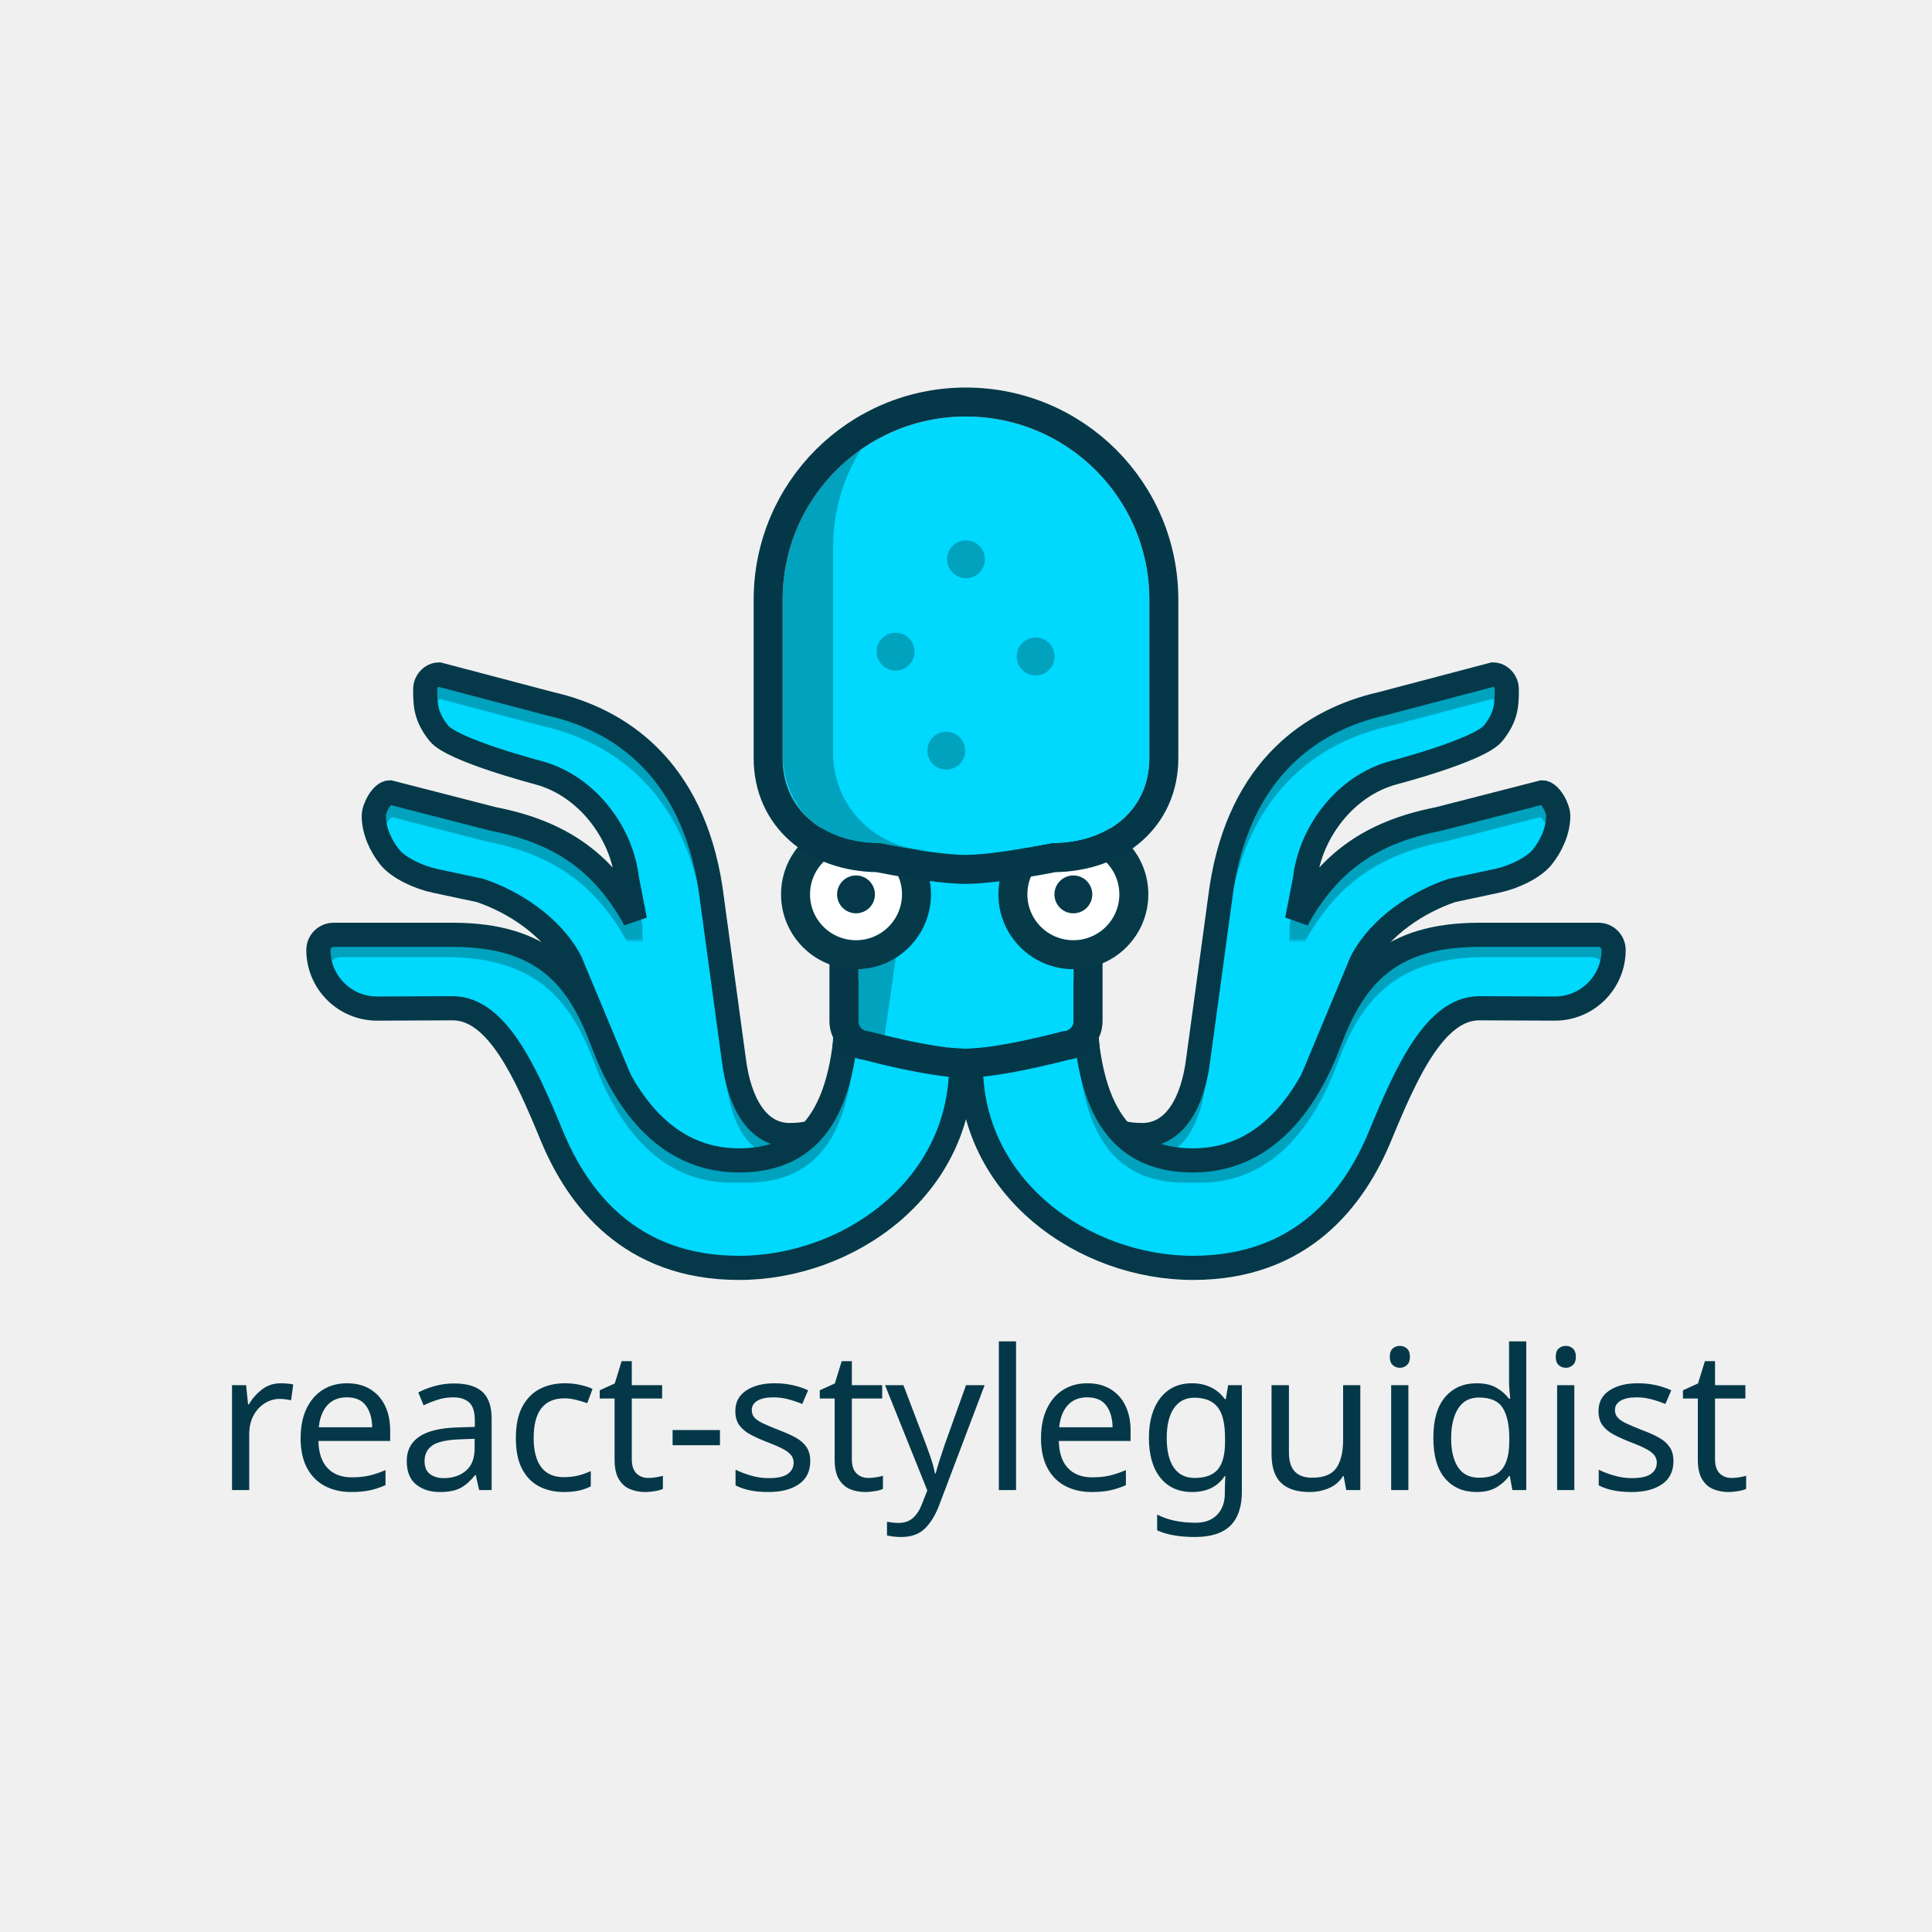
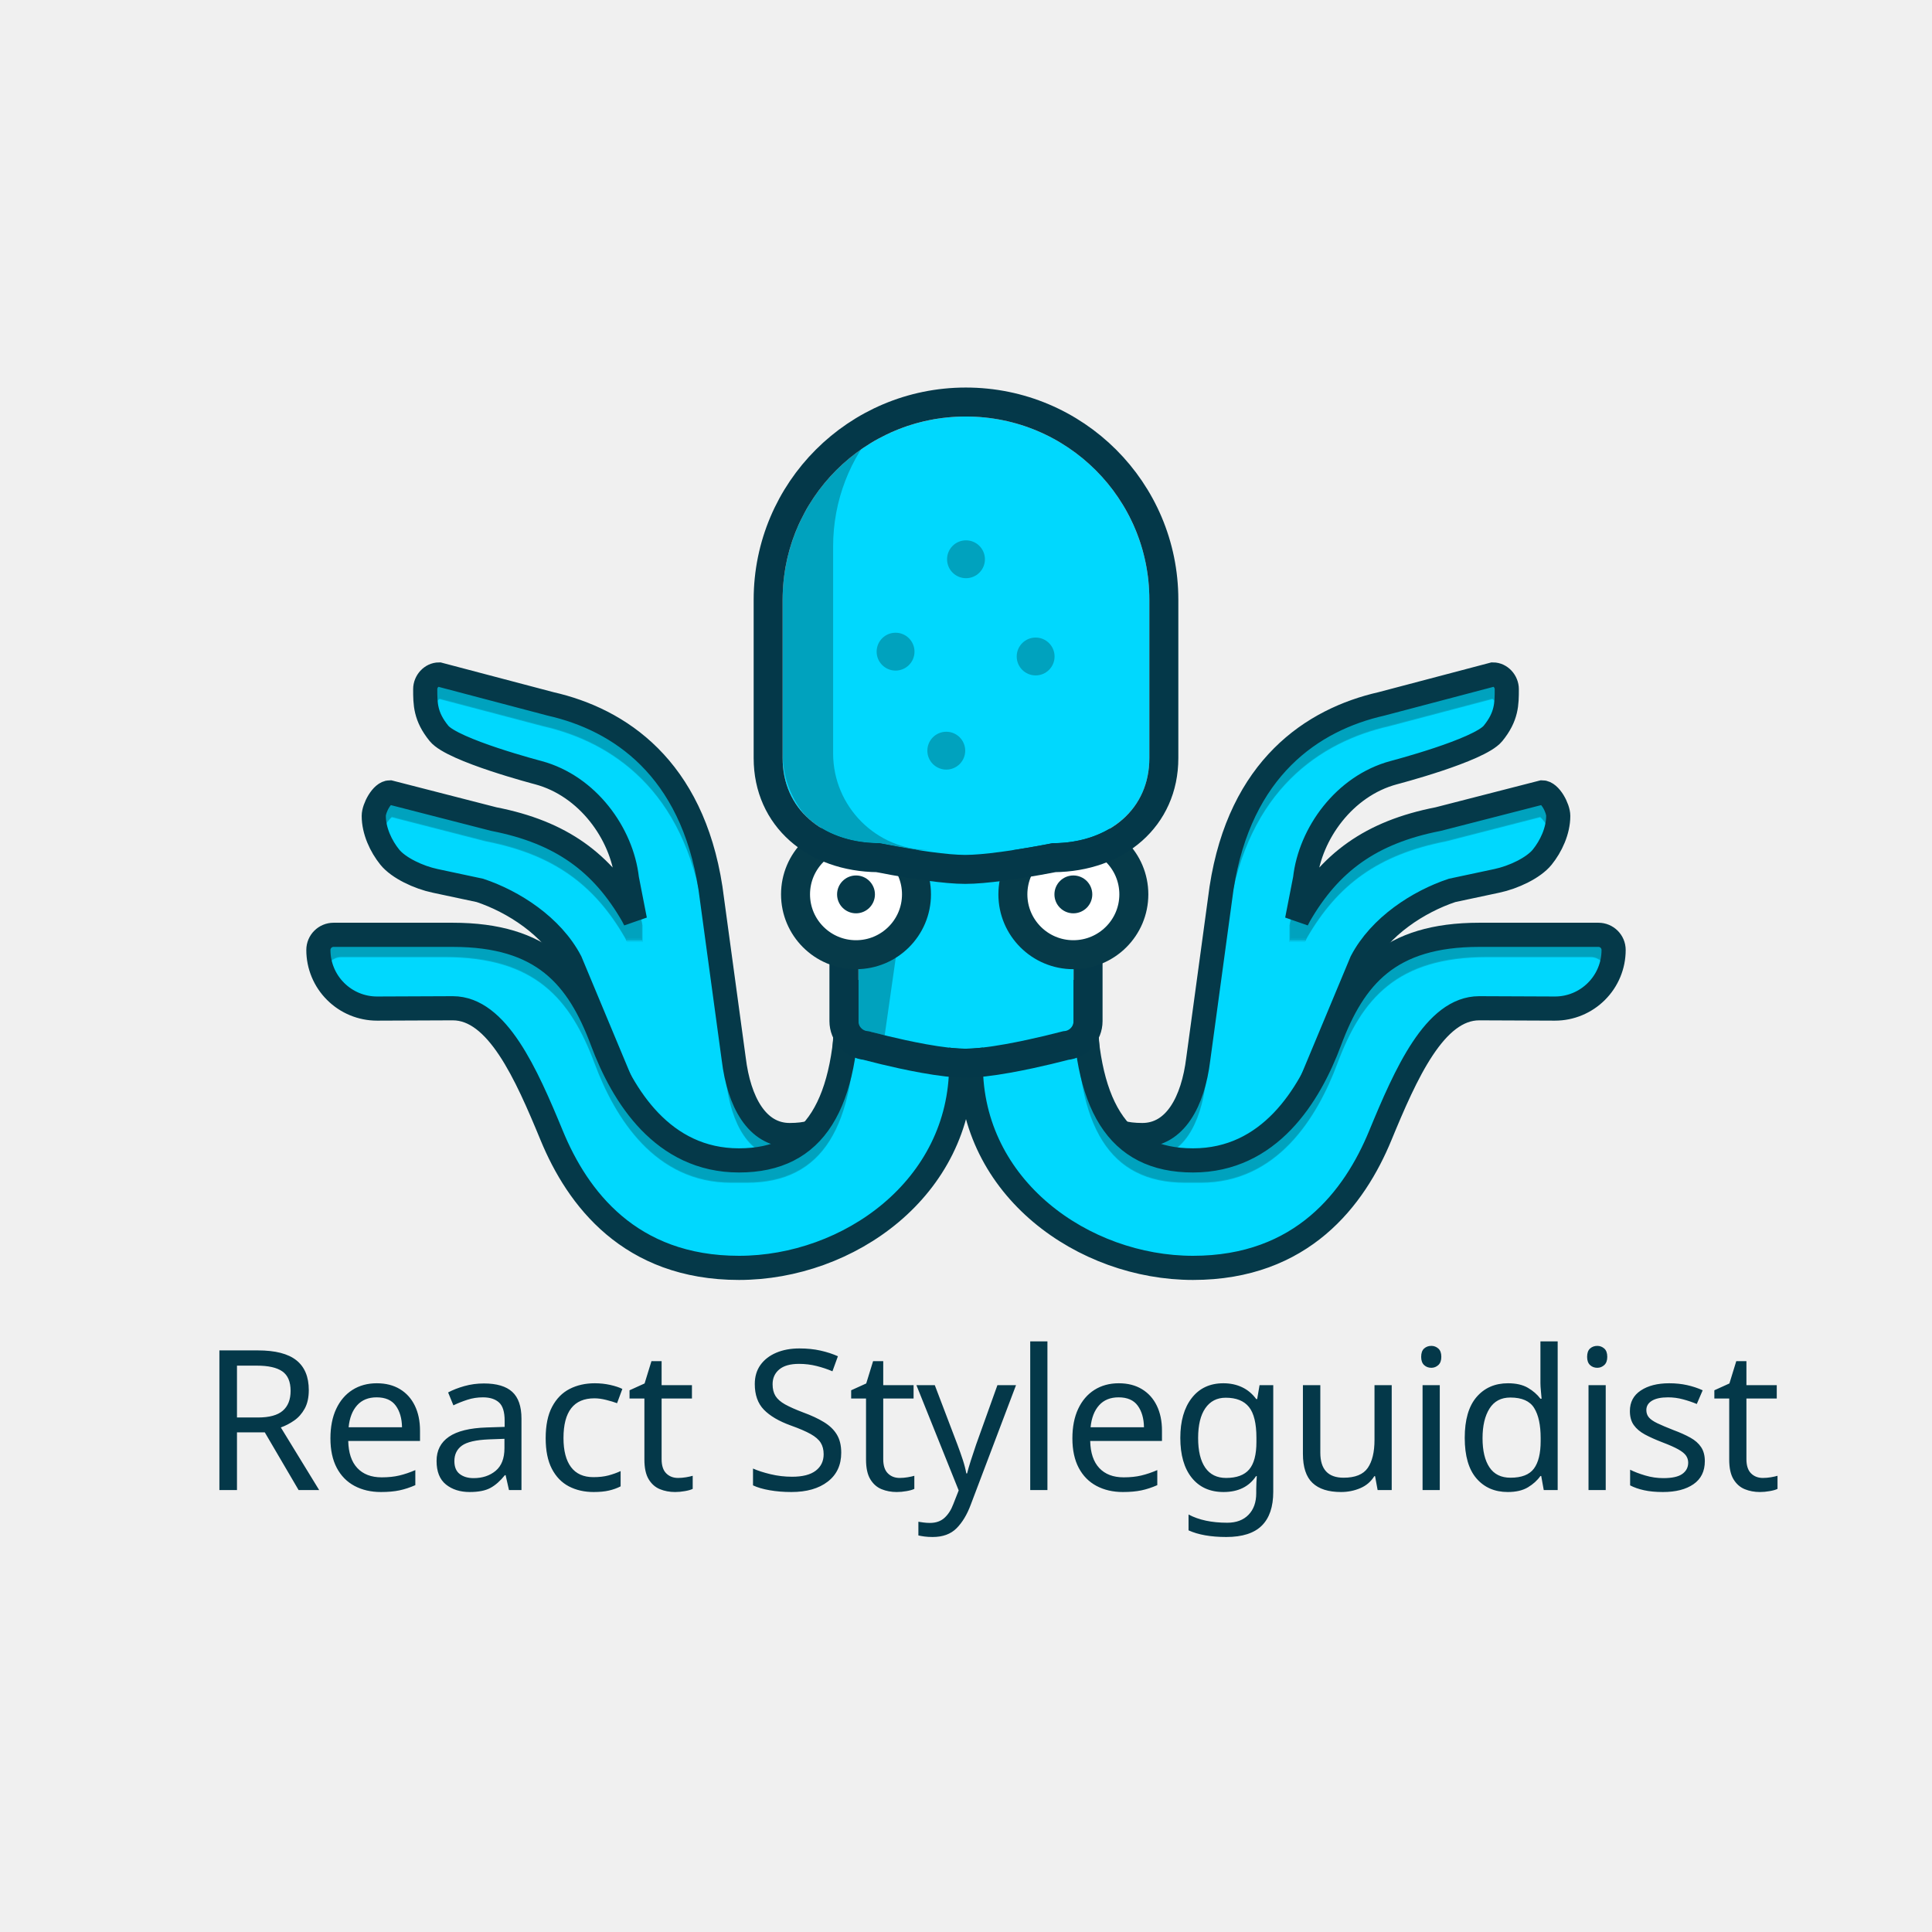
<svg xmlns="http://www.w3.org/2000/svg" xmlns:xlink="http://www.w3.org/1999/xlink" width="800" height="800" viewBox="0 0 800 800">
  <defs>
    <path d="M141.074 104.904l3.33-17.05c2.091-18.71 16.275-38.405 36.66-43.901 0 0 35.435-9.254 41.148-16.256 5.712-7.002 5.712-12.252 5.712-18.346 0-3.146-2.561-6.066-5.712-6.066L176 15.471c-28.482 6.475-58.515 26.433-66.194 76.302l-9.638 70.803C98.005 180.209 90.589 194 77 194c-13.59 0-22-5.5-22-23l-2-35-47-.329V159c0 36 21 77 68 77a55.03 55.03 0 0 0 6.732-.402c31.264-2.126 49.445-26.246 63.884-57.872l23.205-55.62c7.61-14.557 23.603-24.793 37.44-29.405l18.55-3.953c6.879-1.446 15.17-5.36 18.786-9.826 3.615-4.466 6.635-10.84 6.635-17.085 0-3.224-3.405-9.735-6.635-9.735l-43.056 11.06c-28.035 5.477-44.906 18.024-57.531 39.928l-.936 1.814z" id="a" />
    <filter x="-5.3%" y="-5.6%" width="110.7%" height="111.2%" filterUnits="objectBoundingBox" id="b">
      <feMorphology radius="10" in="SourceAlpha" result="shadowSpreadInner1" />
      <feOffset dy="6" in="shadowSpreadInner1" result="shadowOffsetInner1" />
      <feComposite in="shadowOffsetInner1" in2="SourceAlpha" operator="arithmetic" k2="-1" k3="1" result="shadowInnerInner1" />
      <feColorMatrix values="0 0 0 0 0 0 0 0 0 0 0 0 0 0 0 0 0 0 0.25 0" in="shadowInnerInner1" />
    </filter>
    <path d="M6 165c0 51.084 46.74 84 92 84s66.885-28.973 77.514-54.727c10.629-25.753 22.59-52.773 41.004-52.773l31.328.129a24.254 24.254 0 0 0 17.198-7.115 24.178 24.178 0 0 0 7.119-17.157c0-3.459-2.817-6.269-6.282-6.269h-49.363c-37.24 0-51.893 17.21-61.94 44.107C146.126 177.822 129.541 204.5 98 204.5c-31.541 0-45-23.074-45-69.69-13-.296-47 .19-47 .19v30z" id="c" />
    <filter x="-4.9%" y="-9.4%" width="109.8%" height="118.9%" filterUnits="objectBoundingBox" id="d">
      <feMorphology radius="10" in="SourceAlpha" result="shadowSpreadInner1" />
      <feOffset dy="6" in="shadowSpreadInner1" result="shadowOffsetInner1" />
      <feComposite in="shadowOffsetInner1" in2="SourceAlpha" operator="arithmetic" k2="-1" k3="1" result="shadowInnerInner1" />
      <feColorMatrix values="0 0 0 0 0 0 0 0 0 0 0 0 0 0 0 0 0 0 0.25 0" in="shadowInnerInner1" />
    </filter>
    <path d="M141.074 104.904l3.33-17.05c2.091-18.71 16.275-38.405 36.66-43.901 0 0 35.435-9.254 41.148-16.256 5.712-7.002 5.712-12.252 5.712-18.346 0-3.146-2.561-6.066-5.712-6.066L176 15.471c-28.482 6.475-58.515 26.433-66.194 76.302l-9.638 70.803C98.005 180.209 90.589 194 77 194c-13.59 0-22-5.5-22-23l-2-35-47-.329V159c0 36 21 77 68 77a55.03 55.03 0 0 0 6.732-.402c31.264-2.126 49.445-26.246 63.884-57.872l23.205-55.62c7.61-14.557 23.603-24.793 37.44-29.405l18.55-3.953c6.879-1.446 15.17-5.36 18.786-9.826 3.615-4.466 6.635-10.84 6.635-17.085 0-3.224-3.405-9.735-6.635-9.735l-43.056 11.06c-28.035 5.477-44.906 18.024-57.531 39.928l-.936 1.814z" id="e" />
    <filter x="-5.3%" y="-5.6%" width="110.7%" height="111.2%" filterUnits="objectBoundingBox" id="f">
      <feMorphology radius="10" in="SourceAlpha" result="shadowSpreadInner1" />
      <feOffset dy="6" in="shadowSpreadInner1" result="shadowOffsetInner1" />
      <feComposite in="shadowOffsetInner1" in2="SourceAlpha" operator="arithmetic" k2="-1" k3="1" result="shadowInnerInner1" />
      <feColorMatrix values="0 0 0 0 0 0 0 0 0 0 0 0 0 0 0 0 0 0 0.25 0" in="shadowInnerInner1" />
    </filter>
    <path d="M6 165c0 51.084 46.74 84 92 84s66.885-28.973 77.514-54.727c10.629-25.753 22.59-52.773 41.004-52.773l31.328.129a24.254 24.254 0 0 0 17.198-7.115 24.178 24.178 0 0 0 7.119-17.157c0-3.459-2.817-6.269-6.282-6.269h-49.363c-37.24 0-51.893 17.21-61.94 44.107C146.126 177.822 129.541 204.5 98 204.5c-31.541 0-45-23.074-45-69.69-13-.296-47 .19-47 .19v30z" id="g" />
    <filter x="-4.9%" y="-9.4%" width="109.8%" height="118.9%" filterUnits="objectBoundingBox" id="h">
      <feMorphology radius="10" in="SourceAlpha" result="shadowSpreadInner1" />
      <feOffset dy="6" in="shadowSpreadInner1" result="shadowOffsetInner1" />
      <feComposite in="shadowOffsetInner1" in2="SourceAlpha" operator="arithmetic" k2="-1" k3="1" result="shadowInnerInner1" />
      <feColorMatrix values="0 0 0 0 0 0 0 0 0 0 0 0 0 0 0 0 0 0 0.25 0" in="shadowInnerInner1" />
    </filter>
    <path d="M85.371 102.978s-27.08 7.268-40.621 7.268c-13.54 0-40.123-7.268-40.123-7.268a4.175 4.175 0 0 1-4.175-4.175V4.313A4.175 4.175 0 0 1 4.627.138h80.744a4.175 4.175 0 0 1 4.175 4.175v94.49a4.173 4.173 0 0 1-4.175 4.175z" id="i" />
    <path d="M111.85 177.15s-24.116 4.848-36.174 4.848c-11.843 0-35.528-4.848-35.528-4.848-22.132 0-40.073-13.093-40.073-35.225V76.324C.075 34.432 34.035.472 75.927.472c42.035 0 75.995 33.96 75.995 75.852v65.601c.001 22.132-17.941 35.225-40.072 35.225z" id="k" />
  </defs>
  <g fill="none" fill-rule="evenodd">
    <g fill-rule="nonzero">
      <g transform="matrix(-1 0 0 1 404 276)">
        <use fill="#00D8FE" fill-rule="evenodd" xlink:href="#a" />
        <use fill="#000" filter="url(#b)" xlink:href="#a" />
        <use stroke="#053949" stroke-width="10" xlink:href="#a" />
      </g>
      <g transform="matrix(-1 0 0 1 404 276)">
        <use fill="#00D8FE" fill-rule="evenodd" xlink:href="#c" />
        <use fill="#000" filter="url(#d)" xlink:href="#c" />
        <use stroke="#053949" stroke-width="10" xlink:href="#c" />
      </g>
    </g>
    <g fill-rule="nonzero">
      <g transform="translate(396 276)">
        <use fill="#00D8FE" fill-rule="evenodd" xlink:href="#e" />
        <use fill="#000" filter="url(#f)" xlink:href="#e" />
        <use stroke="#053949" stroke-width="10" xlink:href="#e" />
      </g>
      <g transform="translate(396 276)">
        <use fill="#00D8FE" fill-rule="evenodd" xlink:href="#g" />
        <use fill="#000" filter="url(#h)" xlink:href="#g" />
        <use stroke="#053949" stroke-width="10" xlink:href="#g" />
      </g>
    </g>
    <g transform="translate(355 324)">
      <mask id="j" fill="#fff">
        <use xlink:href="#i" />
      </mask>
      <g fill-rule="nonzero">
        <use fill="#00D8FE" fill-rule="evenodd" xlink:href="#i" />
        <path stroke="#043849" stroke-width="12" d="M86.313 108.935c5.18-.476 9.235-4.831 9.233-10.135V4.313c0-5.62-4.555-10.175-10.175-10.175H4.627c-5.62 0-10.175 4.555-10.175 10.175v94.49c0 5.296 4.046 9.647 9.216 10.13.182.05.382.102.597.159a345.67 345.67 0 0 0 14.068 3.383c3.16.688 6.229 1.305 9.158 1.832 6.911 1.244 12.738 1.94 17.259 1.94 4.568 0 10.516-.71 17.606-1.979 2.893-.518 5.922-1.12 9.042-1.79a361.489 361.489 0 0 0 14.915-3.543z" />
      </g>
      <path fill-opacity=".25" fill="#000" mask="url(#j)" d="M0 30h22l-12 84H0z" />
    </g>
    <g transform="translate(329 345)" fill-rule="nonzero">
      <ellipse stroke="#063A49" stroke-width="12" fill="#FFF" cx="25.455" cy="25.327" rx="25.043" ry="24.996" />
      <circle fill="#053949" cx="25.455" cy="25.348" r="7.837" />
    </g>
    <g transform="translate(419 345)" fill-rule="nonzero">
      <ellipse stroke="#063A49" stroke-width="12" fill="#FFF" cx="25.455" cy="25.327" rx="25.043" ry="24.996" />
      <circle fill="#053949" cx="25.455" cy="25.348" r="7.837" />
    </g>
    <g transform="translate(324 172)">
      <mask id="l" fill="#fff">
        <use xlink:href="#k" />
      </mask>
      <g fill-rule="nonzero">
        <use fill="#00D8FE" fill-rule="evenodd" xlink:href="#k" />
        <path stroke="#043849" stroke-width="12" d="M112.452 183.148c26.036-.25 45.471-16.624 45.47-41.223V76.324c0-45.23-36.67-81.852-81.995-81.852-45.206 0-81.852 36.646-81.852 81.852v65.601c0 24.596 19.43 40.97 45.46 41.222l.49.098a400.748 400.748 0 0 0 12.476 2.25c2.723.446 5.366.847 7.89 1.191 6.167.842 11.337 1.312 15.285 1.312 4.007 0 9.263-.47 15.534-1.31a307.85 307.85 0 0 0 8.027-1.19 414.587 414.587 0 0 0 13.215-2.35z" />
      </g>
      <path d="M20.973 139.925V54.324c0-38.37 28.495-70.066 65.475-75.128a76.401 76.401 0 0 0-10.378-.725h-.143C34.035-21.529.074 12.431.074 54.323v85.601c0 22.132 17.941 40.073 40.073 40.073h20.898c-22.131.001-40.072-17.94-40.072-40.072z" fill-opacity=".25" fill="#000" fill-rule="nonzero" mask="url(#l)" />
      <circle fill-opacity=".25" fill="#000" fill-rule="nonzero" mask="url(#l)" cx="67.837" cy="138.837" r="7.837" />
      <circle fill-opacity=".25" fill="#000" fill-rule="nonzero" mask="url(#l)" cx="46.837" cy="97.837" r="7.837" />
      <circle fill-opacity=".25" fill="#000" fill-rule="nonzero" mask="url(#l)" cx="75.999" cy="59.58" r="7.837" />
      <circle fill-opacity=".25" fill="#000" fill-rule="nonzero" mask="url(#l)" cx="104.837" cy="99.837" r="7.837" />
    </g>
    <text font-family="BreeSerif-Regular, Bree Serif" font-size="81" letter-spacing="-1" fill="#043849">
-       <tspan x="89.186" y="617">react-styleguidist</tspan>
+       <tspan x="82.989" y="617">React Styleguidist</tspan>
    </text>
  </g>
</svg>
